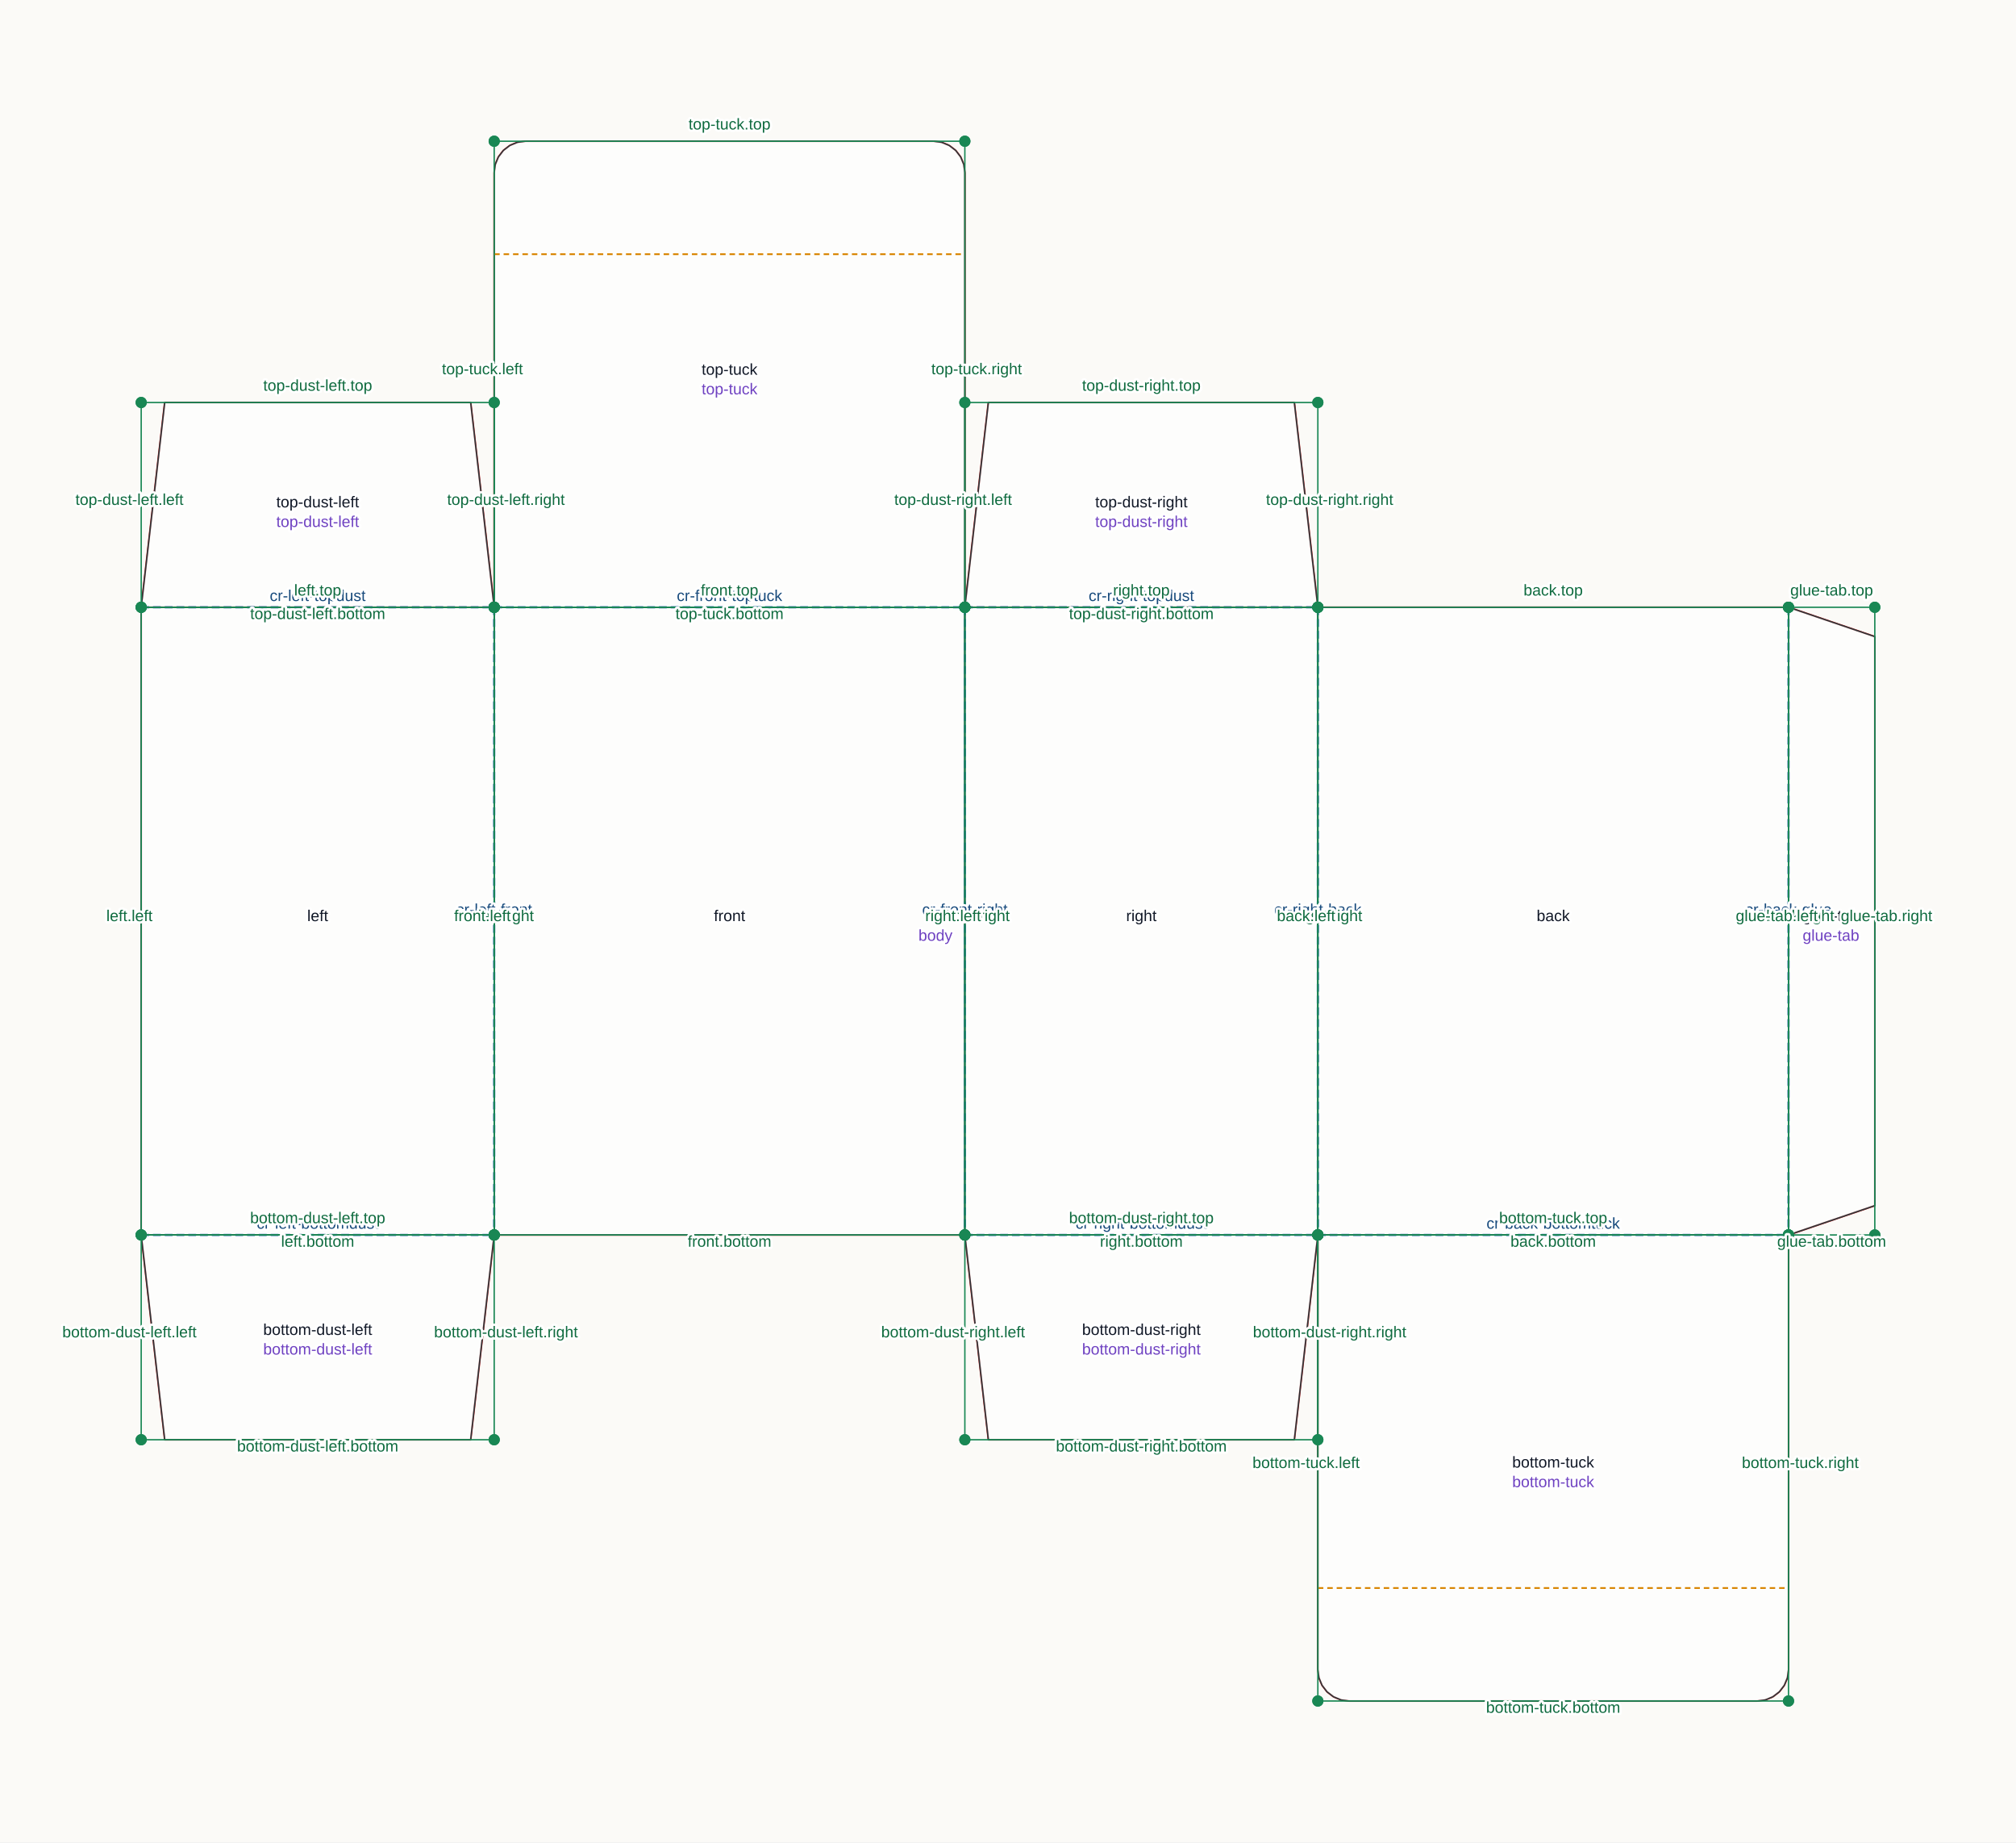
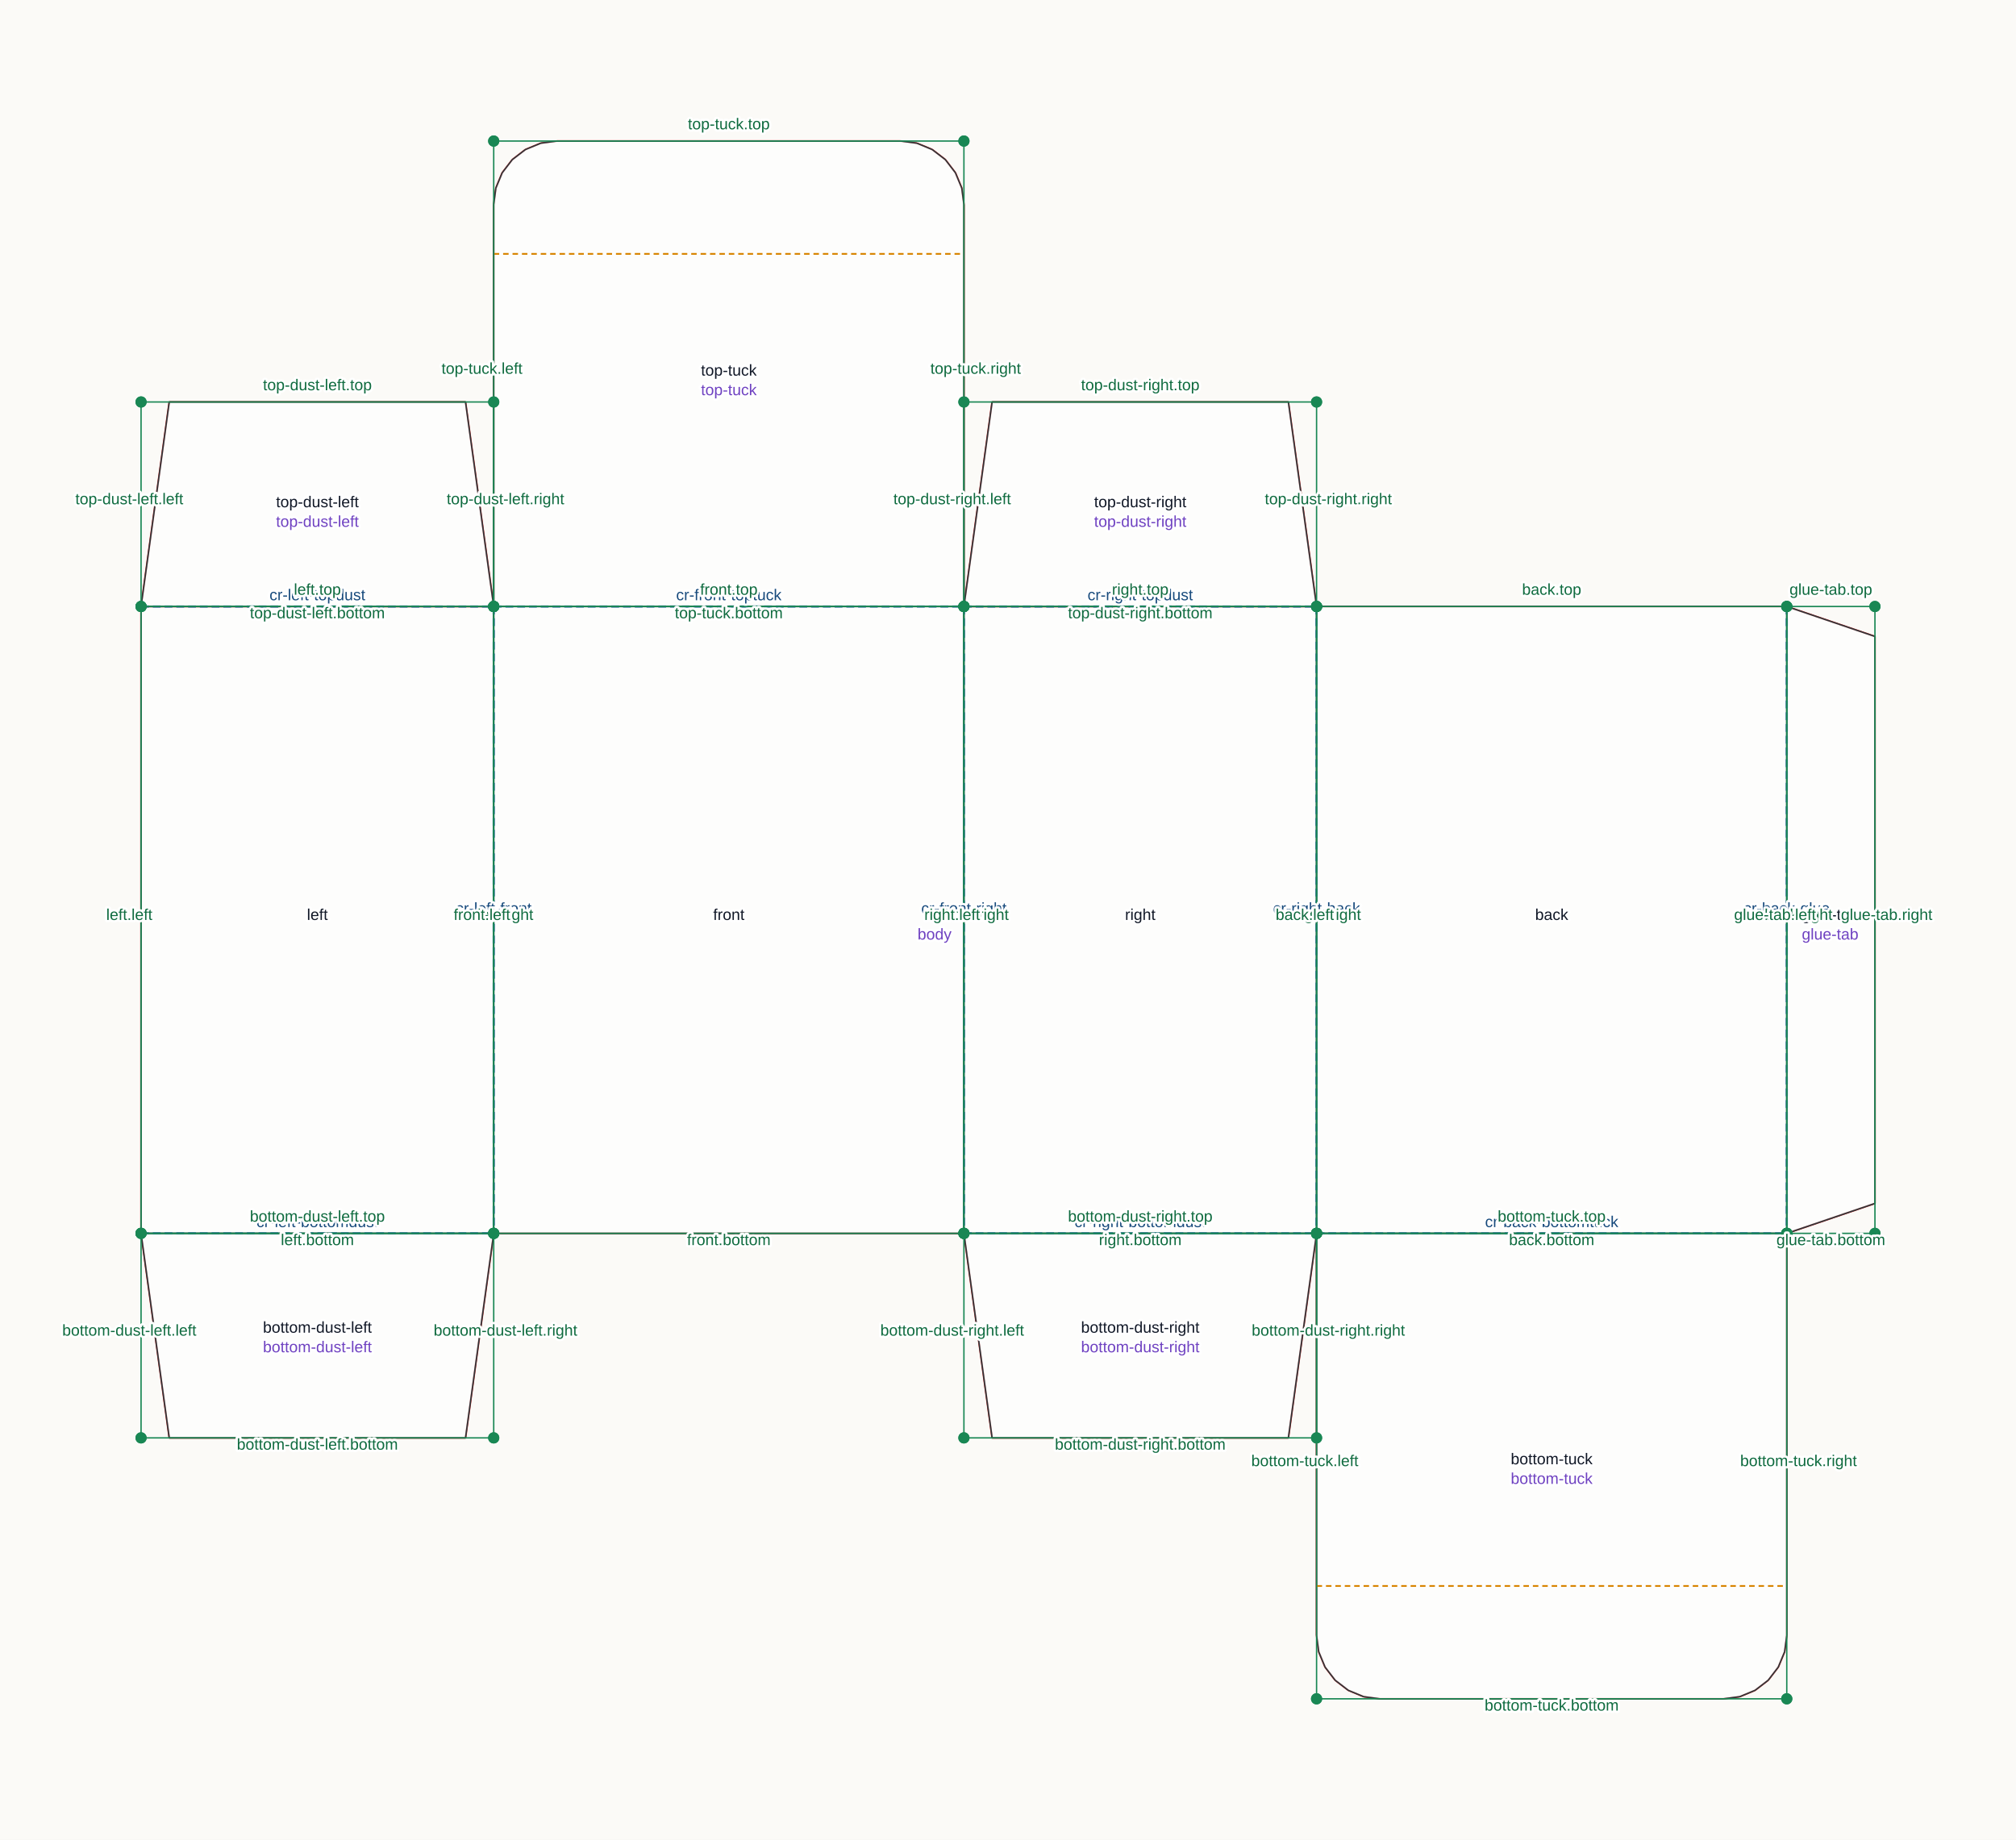
- <svg xmlns="http://www.w3.org/2000/svg" width="514mm" height="469.6mm" viewBox="0 0 514 469.6">
-   <rect x="0" y="0" width="514" height="469.6" fill="#fbfaf7" />
+ <svg xmlns="http://www.w3.org/2000/svg" width="514.5mm" height="469.6mm" viewBox="0 0 514.5 469.6">
+   <rect x="0" y="0" width="514.5" height="469.6" fill="#fbfaf7" />
  <g transform="translate(36 36)">
    <g id="cut-paths" stroke="#d12f2f" stroke-width="0.45" fill="none">
      <polyline points="0,118.8 90,118.8" />
      <polyline points="0,278.8 0,118.8" />
      <polyline points="210,278.8 90,278.8" />
      <polyline points="210,118.8 300,118.8" />
      <polyline points="300,118.8 420,118.8" />
-       <polyline points="420,118.8 442,126.28" />
-       <polyline points="442,126.28 442,271.32" />
-       <polyline points="442,271.32 420,278.8" />
-       <polyline points="90,118.8 90,8" />
-       <polyline points="90,8 90.273,5.929" />
-       <polyline points="90.273,5.929 91.072,4" />
-       <polyline points="91.072,4 92.343,2.343" />
-       <polyline points="92.343,2.343 94,1.072" />
-       <polyline points="94,1.072 95.929,0.273" />
-       <polyline points="95.929,0.273 98,0" />
-       <polyline points="98,0 202,0" />
-       <polyline points="202,0 204.071,0.273" />
-       <polyline points="204.071,0.273 206,1.072" />
-       <polyline points="206,1.072 207.657,2.343" />
-       <polyline points="207.657,2.343 208.928,4" />
-       <polyline points="208.928,4 209.727,5.929" />
-       <polyline points="209.727,5.929 210,8" />
-       <polyline points="210,8 210,118.8" />
-       <polyline points="0,118.8 6,66.6" />
-       <polyline points="6,66.6 84,66.6" />
-       <polyline points="84,66.6 90,118.8" />
+       <polyline points="420,118.8 442.5,126.45" />
+       <polyline points="442.5,126.45 442.5,271.15" />
+       <polyline points="442.5,271.15 420,278.8" />
+       <polyline points="90,118.8 90,16.2" />
+       <polyline points="90,16.2 90.552,12.007" />
+       <polyline points="90.552,12.007 92.17,8.1" />
+       <polyline points="92.17,8.1 94.745,4.745" />
+       <polyline points="94.745,4.745 98.1,2.17" />
+       <polyline points="98.1,2.17 102.007,0.552" />
+       <polyline points="102.007,0.552 106.2,0" />
+       <polyline points="106.2,0 193.8,0" />
+       <polyline points="193.8,0 197.993,0.552" />
+       <polyline points="197.993,0.552 201.9,2.17" />
+       <polyline points="201.9,2.17 205.255,4.745" />
+       <polyline points="205.255,4.745 207.83,8.1" />
+       <polyline points="207.83,8.1 209.448,12.007" />
+       <polyline points="209.448,12.007 210,16.2" />
+       <polyline points="210,16.2 210,118.8" />
+       <polyline points="0,118.8 7.2,66.6" />
+       <polyline points="7.2,66.6 82.8,66.6" />
+       <polyline points="82.8,66.6 90,118.8" />
      <polyline points="90,118.8 0,118.8" />
-       <polyline points="210,118.8 216,66.6" />
-       <polyline points="216,66.6 294,66.6" />
-       <polyline points="294,66.6 300,118.8" />
+       <polyline points="210,118.8 217.2,66.6" />
+       <polyline points="217.2,66.6 292.8,66.6" />
+       <polyline points="292.8,66.6 300,118.8" />
      <polyline points="300,118.8 210,118.8" />
-       <polyline points="300,278.8 300,389.6" />
-       <polyline points="300,389.6 300.273,391.671" />
-       <polyline points="300.273,391.671 301.072,393.6" />
-       <polyline points="301.072,393.6 302.343,395.257" />
-       <polyline points="302.343,395.257 304,396.528" />
-       <polyline points="304,396.528 305.929,397.327" />
-       <polyline points="305.929,397.327 308,397.6" />
-       <polyline points="308,397.6 412,397.6" />
-       <polyline points="412,397.6 414.071,397.327" />
-       <polyline points="414.071,397.327 416,396.528" />
-       <polyline points="416,396.528 417.657,395.257" />
-       <polyline points="417.657,395.257 418.928,393.6" />
-       <polyline points="418.928,393.6 419.727,391.671" />
-       <polyline points="419.727,391.671 420,389.6" />
-       <polyline points="420,389.6 420,278.8" />
-       <polyline points="0,278.8 6,331" />
-       <polyline points="6,331 84,331" />
-       <polyline points="84,331 90,278.8" />
-       <polyline points="210,278.8 216,331" />
-       <polyline points="216,331 294,331" />
-       <polyline points="294,331 300,278.8" />
+       <polyline points="300,278.8 300,381.4" />
+       <polyline points="300,381.4 300.552,385.593" />
+       <polyline points="300.552,385.593 302.17,389.5" />
+       <polyline points="302.17,389.5 304.745,392.855" />
+       <polyline points="304.745,392.855 308.1,395.43" />
+       <polyline points="308.1,395.43 312.007,397.048" />
+       <polyline points="312.007,397.048 316.2,397.6" />
+       <polyline points="316.2,397.6 403.8,397.6" />
+       <polyline points="403.8,397.6 407.993,397.048" />
+       <polyline points="407.993,397.048 411.9,395.43" />
+       <polyline points="411.9,395.43 415.255,392.855" />
+       <polyline points="415.255,392.855 417.83,389.5" />
+       <polyline points="417.83,389.5 419.448,385.593" />
+       <polyline points="419.448,385.593 420,381.4" />
+       <polyline points="420,381.4 420,278.8" />
+       <polyline points="0,278.8 7.2,331" />
+       <polyline points="7.2,331 82.8,331" />
+       <polyline points="82.8,331 90,278.8" />
+       <polyline points="210,278.8 217.2,331" />
+       <polyline points="217.2,331 292.8,331" />
+       <polyline points="292.8,331 300,278.8" />
    </g>
    <g id="face-outlines" fill="rgba(255,255,255,0.6)" stroke="#2f3437" stroke-width="0.35">
      <polygon points="0,118.8 90,118.8 90,278.8 0,278.8" />
      <polygon points="90,118.8 210,118.8 210,278.8 90,278.8" />
      <polygon points="210,118.8 300,118.8 300,278.8 210,278.8" />
      <polygon points="300,118.8 420,118.8 420,278.8 300,278.8" />
-       <polygon points="420,118.8 442,126.28 442,271.32 420,278.8" />
-       <polygon points="90,118.8 90,8 90.273,5.929 91.072,4 92.343,2.343 94,1.072 95.929,0.273 98,0 202,0 204.071,0.273 206,1.072 207.657,2.343 208.928,4 209.727,5.929 210,8 210,118.8" />
-       <polygon points="0,118.8 6,66.6 84,66.6 90,118.8" />
-       <polygon points="210,118.8 216,66.6 294,66.6 300,118.8" />
-       <polygon points="300,278.8 300,389.6 300.273,391.671 301.072,393.6 302.343,395.257 304,396.528 305.929,397.327 308,397.6 412,397.6 414.071,397.327 416,396.528 417.657,395.257 418.928,393.6 419.727,391.671 420,389.6 420,278.8" />
-       <polygon points="0,278.8 6,331 84,331 90,278.8" />
-       <polygon points="210,278.8 216,331 294,331 300,278.8" />
+       <polygon points="420,118.8 442.5,126.45 442.5,271.15 420,278.8" />
+       <polygon points="90,118.8 90,16.2 90.552,12.007 92.17,8.1 94.745,4.745 98.1,2.17 102.007,0.552 106.2,0 193.8,0 197.993,0.552 201.9,2.17 205.255,4.745 207.83,8.1 209.448,12.007 210,16.2 210,118.8" />
+       <polygon points="0,118.8 7.2,66.6 82.8,66.6 90,118.8" />
+       <polygon points="210,118.8 217.2,66.6 292.8,66.6 300,118.8" />
+       <polygon points="300,278.8 300,381.4 300.552,385.593 302.17,389.5 304.745,392.855 308.1,395.43 312.007,397.048 316.2,397.6 403.8,397.6 407.993,397.048 411.9,395.43 415.255,392.855 417.83,389.5 419.448,385.593 420,381.4 420,278.8" />
+       <polygon points="0,278.8 7.2,331 82.8,331 90,278.8" />
+       <polygon points="210,278.8 217.2,331 292.8,331 300,278.8" />
    </g>
    <g id="structural-creases" stroke="#2364aa" stroke-width="0.55" stroke-dasharray="2 1">
      <line x1="90" y1="118.8" x2="90" y2="278.8" />
      <line x1="210" y1="118.8" x2="210" y2="278.8" />
      <line x1="300" y1="118.8" x2="300" y2="278.8" />
      <line x1="420" y1="118.8" x2="420" y2="278.8" />
      <line x1="90" y1="118.8" x2="210" y2="118.8" />
      <line x1="0" y1="118.8" x2="90" y2="118.8" />
      <line x1="210" y1="118.8" x2="300" y2="118.8" />
      <line x1="300" y1="278.8" x2="420" y2="278.8" />
      <line x1="0" y1="278.8" x2="90" y2="278.8" />
      <line x1="210" y1="278.8" x2="300" y2="278.8" />
    </g>
    <g id="internal-score-lines" stroke="#d88400" stroke-width="0.45" stroke-dasharray="1.4 1">
      <line x1="90" y1="28.8" x2="210" y2="28.8" />
      <line x1="300" y1="368.8" x2="420" y2="368.8" />
    </g>
    <g id="anchors" stroke="#198754" fill="#198754" stroke-width="0.35">
      <line x1="0" y1="118.8" x2="90" y2="118.8" />
      <circle cx="0" cy="118.8" r="1.25" />
      <circle cx="90" cy="118.8" r="1.25" />
      <line x1="90" y1="118.8" x2="90" y2="278.8" />
      <circle cx="90" cy="118.8" r="1.25" />
      <circle cx="90" cy="278.8" r="1.25" />
      <line x1="0" y1="278.8" x2="90" y2="278.8" />
      <circle cx="0" cy="278.8" r="1.25" />
      <circle cx="90" cy="278.8" r="1.25" />
      <line x1="0" y1="118.8" x2="0" y2="278.8" />
      <circle cx="0" cy="118.8" r="1.25" />
      <circle cx="0" cy="278.8" r="1.25" />
      <line x1="90" y1="118.8" x2="210" y2="118.8" />
      <circle cx="90" cy="118.8" r="1.25" />
      <circle cx="210" cy="118.8" r="1.25" />
      <line x1="210" y1="118.8" x2="210" y2="278.8" />
      <circle cx="210" cy="118.8" r="1.25" />
      <circle cx="210" cy="278.8" r="1.25" />
      <line x1="90" y1="278.8" x2="210" y2="278.8" />
      <circle cx="90" cy="278.8" r="1.25" />
      <circle cx="210" cy="278.8" r="1.25" />
      <line x1="90" y1="118.8" x2="90" y2="278.8" />
      <circle cx="90" cy="118.8" r="1.25" />
      <circle cx="90" cy="278.8" r="1.25" />
      <line x1="210" y1="118.8" x2="300" y2="118.8" />
      <circle cx="210" cy="118.8" r="1.25" />
      <circle cx="300" cy="118.8" r="1.25" />
      <line x1="300" y1="118.8" x2="300" y2="278.8" />
      <circle cx="300" cy="118.8" r="1.25" />
      <circle cx="300" cy="278.8" r="1.25" />
      <line x1="210" y1="278.8" x2="300" y2="278.8" />
      <circle cx="210" cy="278.8" r="1.25" />
      <circle cx="300" cy="278.8" r="1.25" />
      <line x1="210" y1="118.8" x2="210" y2="278.8" />
      <circle cx="210" cy="118.8" r="1.25" />
      <circle cx="210" cy="278.8" r="1.25" />
      <line x1="300" y1="118.8" x2="420" y2="118.8" />
      <circle cx="300" cy="118.8" r="1.25" />
      <circle cx="420" cy="118.8" r="1.25" />
      <line x1="420" y1="118.8" x2="420" y2="278.8" />
      <circle cx="420" cy="118.8" r="1.25" />
      <circle cx="420" cy="278.8" r="1.25" />
      <line x1="300" y1="278.8" x2="420" y2="278.8" />
      <circle cx="300" cy="278.8" r="1.25" />
      <circle cx="420" cy="278.8" r="1.25" />
      <line x1="300" y1="118.8" x2="300" y2="278.8" />
      <circle cx="300" cy="118.8" r="1.25" />
      <circle cx="300" cy="278.8" r="1.25" />
-       <line x1="420" y1="118.8" x2="442" y2="118.8" />
+       <line x1="420" y1="118.8" x2="442.5" y2="118.8" />
      <circle cx="420" cy="118.8" r="1.25" />
-       <circle cx="442" cy="118.8" r="1.25" />
-       <line x1="442" y1="118.8" x2="442" y2="278.8" />
-       <circle cx="442" cy="118.8" r="1.25" />
-       <circle cx="442" cy="278.8" r="1.25" />
-       <line x1="420" y1="278.8" x2="442" y2="278.8" />
-       <circle cx="420" cy="278.8" r="1.25" />
-       <circle cx="442" cy="278.8" r="1.25" />
+       <circle cx="442.5" cy="118.8" r="1.25" />
+       <line x1="442.5" y1="118.8" x2="442.5" y2="278.8" />
+       <circle cx="442.5" cy="118.8" r="1.25" />
+       <circle cx="442.5" cy="278.8" r="1.25" />
+       <line x1="420" y1="278.8" x2="442.5" y2="278.8" />
+       <circle cx="420" cy="278.8" r="1.25" />
+       <circle cx="442.5" cy="278.8" r="1.25" />
      <line x1="420" y1="118.8" x2="420" y2="278.8" />
      <circle cx="420" cy="118.8" r="1.25" />
      <circle cx="420" cy="278.8" r="1.25" />
      <line x1="90" y1="0" x2="210" y2="0" />
      <circle cx="90" cy="0" r="1.25" />
      <circle cx="210" cy="0" r="1.25" />
      <line x1="210" y1="0" x2="210" y2="118.8" />
      <circle cx="210" cy="0" r="1.25" />
      <circle cx="210" cy="118.8" r="1.25" />
      <line x1="90" y1="118.8" x2="210" y2="118.8" />
      <circle cx="90" cy="118.8" r="1.25" />
      <circle cx="210" cy="118.8" r="1.25" />
      <line x1="90" y1="0" x2="90" y2="118.8" />
      <circle cx="90" cy="0" r="1.25" />
      <circle cx="90" cy="118.8" r="1.25" />
      <line x1="0" y1="66.6" x2="90" y2="66.6" />
      <circle cx="0" cy="66.6" r="1.25" />
      <circle cx="90" cy="66.6" r="1.25" />
      <line x1="90" y1="66.6" x2="90" y2="118.8" />
      <circle cx="90" cy="66.6" r="1.25" />
      <circle cx="90" cy="118.8" r="1.25" />
      <line x1="0" y1="118.8" x2="90" y2="118.8" />
      <circle cx="0" cy="118.8" r="1.25" />
      <circle cx="90" cy="118.8" r="1.25" />
      <line x1="0" y1="66.6" x2="0" y2="118.8" />
      <circle cx="0" cy="66.6" r="1.25" />
      <circle cx="0" cy="118.8" r="1.25" />
      <line x1="210" y1="66.6" x2="300" y2="66.6" />
      <circle cx="210" cy="66.6" r="1.25" />
      <circle cx="300" cy="66.6" r="1.25" />
      <line x1="300" y1="66.6" x2="300" y2="118.8" />
      <circle cx="300" cy="66.6" r="1.25" />
      <circle cx="300" cy="118.8" r="1.25" />
      <line x1="210" y1="118.8" x2="300" y2="118.8" />
      <circle cx="210" cy="118.8" r="1.25" />
      <circle cx="300" cy="118.8" r="1.25" />
      <line x1="210" y1="66.6" x2="210" y2="118.8" />
      <circle cx="210" cy="66.6" r="1.25" />
      <circle cx="210" cy="118.8" r="1.25" />
      <line x1="300" y1="278.8" x2="420" y2="278.8" />
      <circle cx="300" cy="278.8" r="1.25" />
      <circle cx="420" cy="278.8" r="1.25" />
      <line x1="420" y1="278.8" x2="420" y2="397.6" />
      <circle cx="420" cy="278.8" r="1.25" />
      <circle cx="420" cy="397.6" r="1.25" />
      <line x1="300" y1="397.6" x2="420" y2="397.6" />
      <circle cx="300" cy="397.6" r="1.25" />
      <circle cx="420" cy="397.6" r="1.25" />
      <line x1="300" y1="278.8" x2="300" y2="397.6" />
      <circle cx="300" cy="278.8" r="1.25" />
      <circle cx="300" cy="397.6" r="1.25" />
      <line x1="0" y1="278.8" x2="90" y2="278.8" />
      <circle cx="0" cy="278.8" r="1.25" />
      <circle cx="90" cy="278.8" r="1.25" />
      <line x1="90" y1="278.8" x2="90" y2="331" />
      <circle cx="90" cy="278.8" r="1.25" />
      <circle cx="90" cy="331" r="1.25" />
      <line x1="0" y1="331" x2="90" y2="331" />
      <circle cx="0" cy="331" r="1.25" />
      <circle cx="90" cy="331" r="1.25" />
      <line x1="0" y1="278.8" x2="0" y2="331" />
      <circle cx="0" cy="278.8" r="1.25" />
      <circle cx="0" cy="331" r="1.25" />
      <line x1="210" y1="278.8" x2="300" y2="278.8" />
      <circle cx="210" cy="278.8" r="1.25" />
      <circle cx="300" cy="278.8" r="1.25" />
      <line x1="300" y1="278.8" x2="300" y2="331" />
      <circle cx="300" cy="278.8" r="1.25" />
      <circle cx="300" cy="331" r="1.25" />
      <line x1="210" y1="331" x2="300" y2="331" />
      <circle cx="210" cy="331" r="1.25" />
      <circle cx="300" cy="331" r="1.25" />
      <line x1="210" y1="278.8" x2="210" y2="331" />
      <circle cx="210" cy="278.8" r="1.25" />
      <circle cx="210" cy="331" r="1.25" />
    </g>
    <g id="face-labels" fill="#111827" style="font-family:Arial, sans-serif;font-size:4px;paint-order:stroke;stroke:#fff;stroke-width:1.2px;stroke-linejoin:round;">
      <text x="45" y="198.8" text-anchor="middle">left</text>
      <text x="150" y="198.8" text-anchor="middle">front</text>
      <text x="255" y="198.8" text-anchor="middle">right</text>
      <text x="360" y="198.8" text-anchor="middle">back</text>
-       <text x="430.82" y="198.8" text-anchor="middle">glue-tab</text>
-       <text x="150" y="59.516" text-anchor="middle">top-tuck</text>
-       <text x="45" y="93.321" text-anchor="middle">top-dust-left</text>
-       <text x="255" y="93.321" text-anchor="middle">top-dust-right</text>
-       <text x="360" y="338.084" text-anchor="middle">bottom-tuck</text>
-       <text x="45" y="304.279" text-anchor="middle">bottom-dust-left</text>
-       <text x="255" y="304.279" text-anchor="middle">bottom-dust-right</text>
+       <text x="431.062" y="198.8" text-anchor="middle">glue-tab</text>
+       <text x="150" y="59.862" text-anchor="middle">top-tuck</text>
+       <text x="45" y="93.457" text-anchor="middle">top-dust-left</text>
+       <text x="255" y="93.457" text-anchor="middle">top-dust-right</text>
+       <text x="360" y="337.738" text-anchor="middle">bottom-tuck</text>
+       <text x="45" y="304.143" text-anchor="middle">bottom-dust-left</text>
+       <text x="255" y="304.143" text-anchor="middle">bottom-dust-right</text>
    </g>
    <g id="crease-labels" fill="#174a7c" style="font-family:Arial, sans-serif;font-size:4px;paint-order:stroke;stroke:#fff;stroke-width:1.2px;stroke-linejoin:round;">
      <text x="90" y="197.2" text-anchor="middle">cr-left-front</text>
      <text x="210" y="197.2" text-anchor="middle">cr-front-right</text>
      <text x="300" y="197.2" text-anchor="middle">cr-right-back</text>
      <text x="420" y="197.2" text-anchor="middle">cr-back-glue</text>
      <text x="150" y="117.2" text-anchor="middle">cr-front-toptuck</text>
      <text x="45" y="117.2" text-anchor="middle">cr-left-topdust</text>
      <text x="255" y="117.2" text-anchor="middle">cr-right-topdust</text>
      <text x="360" y="277.2" text-anchor="middle">cr-back-bottomtuck</text>
      <text x="45" y="277.2" text-anchor="middle">cr-left-bottomdust</text>
      <text x="255" y="277.2" text-anchor="middle">cr-right-bottomdust</text>
    </g>
    <g id="anchor-labels" fill="#0f6b3f" style="font-family:Arial, sans-serif;font-size:4px;paint-order:stroke;stroke:#fff;stroke-width:1.2px;stroke-linejoin:round;">
      <text x="45" y="115.8" text-anchor="middle">left.top</text>
      <text x="93" y="198.8" text-anchor="middle">left.right</text>
      <text x="45" y="281.8" text-anchor="middle">left.bottom</text>
      <text x="-3" y="198.8" text-anchor="middle">left.left</text>
      <text x="150" y="115.8" text-anchor="middle">front.top</text>
      <text x="213" y="198.8" text-anchor="middle">front.right</text>
      <text x="150" y="281.8" text-anchor="middle">front.bottom</text>
      <text x="87" y="198.8" text-anchor="middle">front.left</text>
      <text x="255" y="115.8" text-anchor="middle">right.top</text>
      <text x="303" y="198.8" text-anchor="middle">right.right</text>
      <text x="255" y="281.8" text-anchor="middle">right.bottom</text>
      <text x="207" y="198.8" text-anchor="middle">right.left</text>
      <text x="360" y="115.8" text-anchor="middle">back.top</text>
      <text x="423" y="198.8" text-anchor="middle">back.right</text>
      <text x="360" y="281.8" text-anchor="middle">back.bottom</text>
      <text x="297" y="198.8" text-anchor="middle">back.left</text>
-       <text x="431" y="115.8" text-anchor="middle">glue-tab.top</text>
-       <text x="445" y="198.8" text-anchor="middle">glue-tab.right</text>
-       <text x="431" y="281.8" text-anchor="middle">glue-tab.bottom</text>
+       <text x="431.25" y="115.8" text-anchor="middle">glue-tab.top</text>
+       <text x="445.5" y="198.8" text-anchor="middle">glue-tab.right</text>
+       <text x="431.25" y="281.8" text-anchor="middle">glue-tab.bottom</text>
      <text x="417" y="198.8" text-anchor="middle">glue-tab.left</text>
      <text x="150" y="-3" text-anchor="middle">top-tuck.top</text>
      <text x="213" y="59.4" text-anchor="middle">top-tuck.right</text>
      <text x="150" y="121.8" text-anchor="middle">top-tuck.bottom</text>
      <text x="87" y="59.4" text-anchor="middle">top-tuck.left</text>
      <text x="45" y="63.6" text-anchor="middle">top-dust-left.top</text>
      <text x="93" y="92.7" text-anchor="middle">top-dust-left.right</text>
      <text x="45" y="121.8" text-anchor="middle">top-dust-left.bottom</text>
      <text x="-3" y="92.7" text-anchor="middle">top-dust-left.left</text>
      <text x="255" y="63.6" text-anchor="middle">top-dust-right.top</text>
      <text x="303" y="92.7" text-anchor="middle">top-dust-right.right</text>
      <text x="255" y="121.8" text-anchor="middle">top-dust-right.bottom</text>
      <text x="207" y="92.7" text-anchor="middle">top-dust-right.left</text>
      <text x="360" y="275.8" text-anchor="middle">bottom-tuck.top</text>
      <text x="423" y="338.2" text-anchor="middle">bottom-tuck.right</text>
      <text x="360" y="400.6" text-anchor="middle">bottom-tuck.bottom</text>
      <text x="297" y="338.2" text-anchor="middle">bottom-tuck.left</text>
      <text x="45" y="275.8" text-anchor="middle">bottom-dust-left.top</text>
      <text x="93" y="304.9" text-anchor="middle">bottom-dust-left.right</text>
      <text x="45" y="334" text-anchor="middle">bottom-dust-left.bottom</text>
      <text x="-3" y="304.9" text-anchor="middle">bottom-dust-left.left</text>
      <text x="255" y="275.8" text-anchor="middle">bottom-dust-right.top</text>
      <text x="303" y="304.9" text-anchor="middle">bottom-dust-right.right</text>
      <text x="255" y="334" text-anchor="middle">bottom-dust-right.bottom</text>
      <text x="207" y="304.9" text-anchor="middle">bottom-dust-right.left</text>
    </g>
    <g id="part-labels" fill="#6f42c1" style="font-family:Arial, sans-serif;font-size:4px;paint-order:stroke;stroke:#fff;stroke-width:1.2px;stroke-linejoin:round;">
      <text x="202.5" y="203.8" text-anchor="middle">body</text>
-       <text x="430.82" y="203.8" text-anchor="middle">glue-tab</text>
-       <text x="150" y="64.516" text-anchor="middle">top-tuck</text>
-       <text x="45" y="98.321" text-anchor="middle">top-dust-left</text>
-       <text x="255" y="98.321" text-anchor="middle">top-dust-right</text>
-       <text x="360" y="343.084" text-anchor="middle">bottom-tuck</text>
-       <text x="45" y="309.279" text-anchor="middle">bottom-dust-left</text>
-       <text x="255" y="309.279" text-anchor="middle">bottom-dust-right</text>
+       <text x="431.062" y="203.8" text-anchor="middle">glue-tab</text>
+       <text x="150" y="64.862" text-anchor="middle">top-tuck</text>
+       <text x="45" y="98.457" text-anchor="middle">top-dust-left</text>
+       <text x="255" y="98.457" text-anchor="middle">top-dust-right</text>
+       <text x="360" y="342.738" text-anchor="middle">bottom-tuck</text>
+       <text x="45" y="309.143" text-anchor="middle">bottom-dust-left</text>
+       <text x="255" y="309.143" text-anchor="middle">bottom-dust-right</text>
    </g>
  </g>
</svg>
